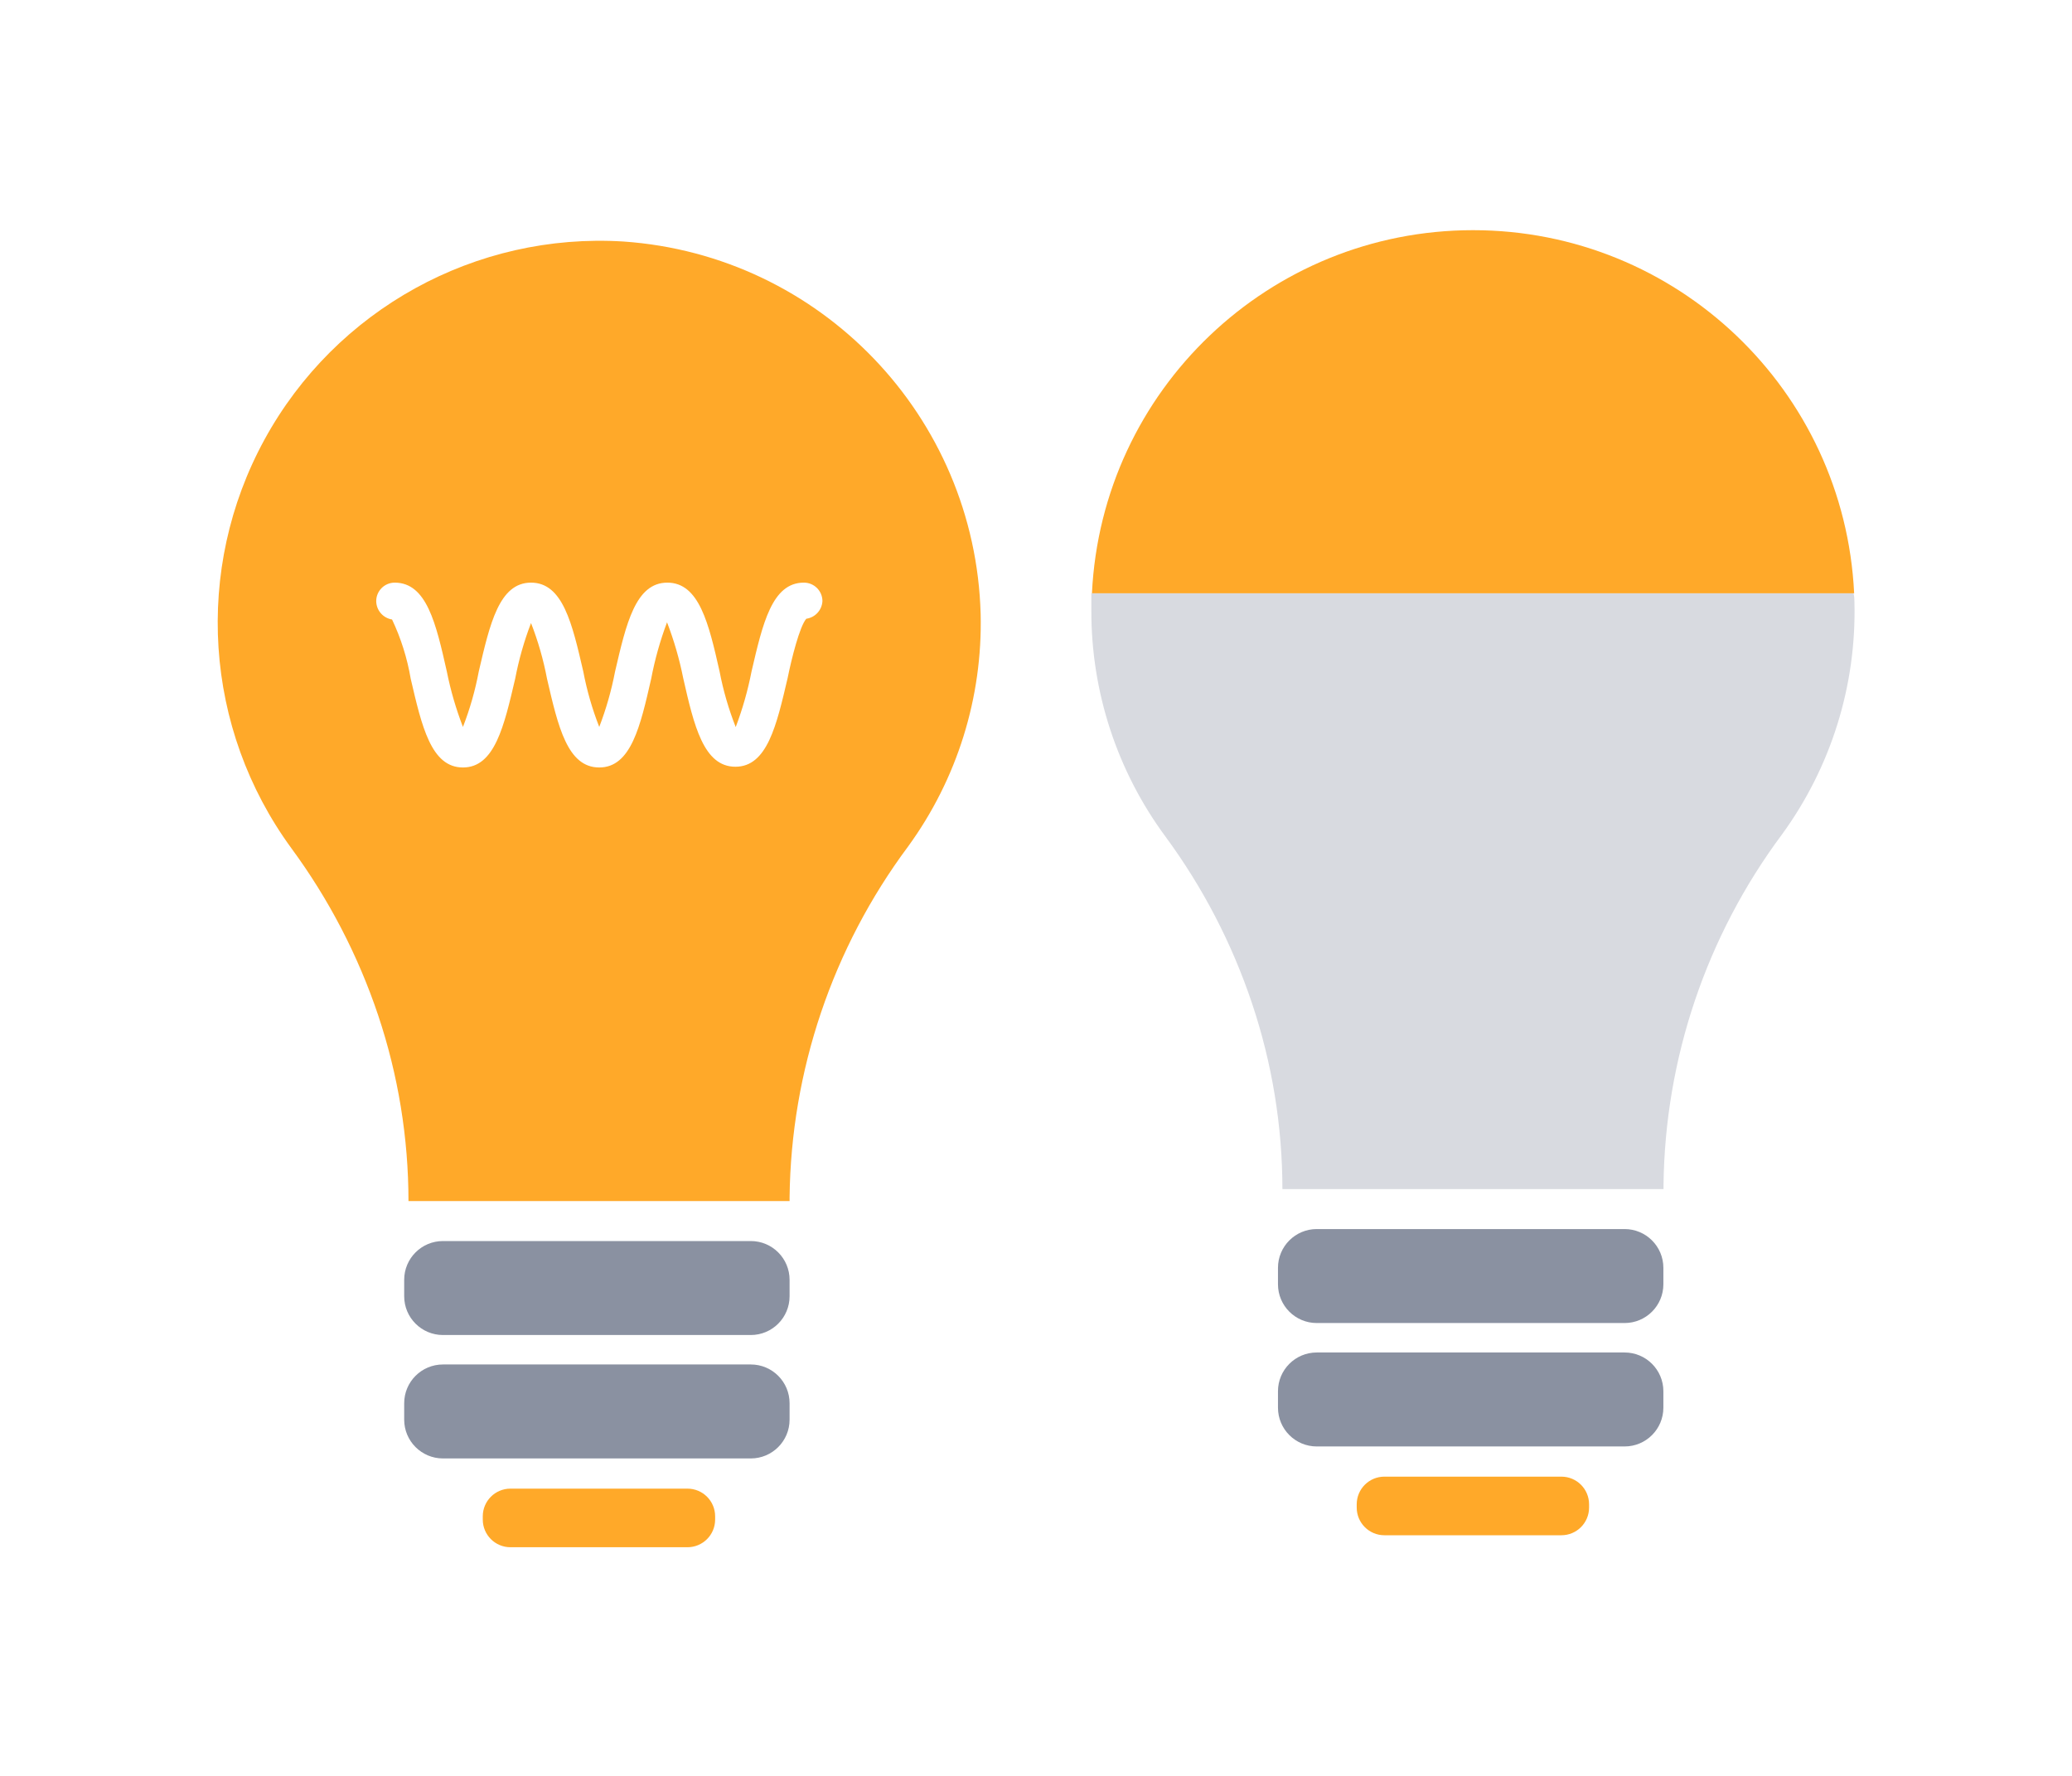
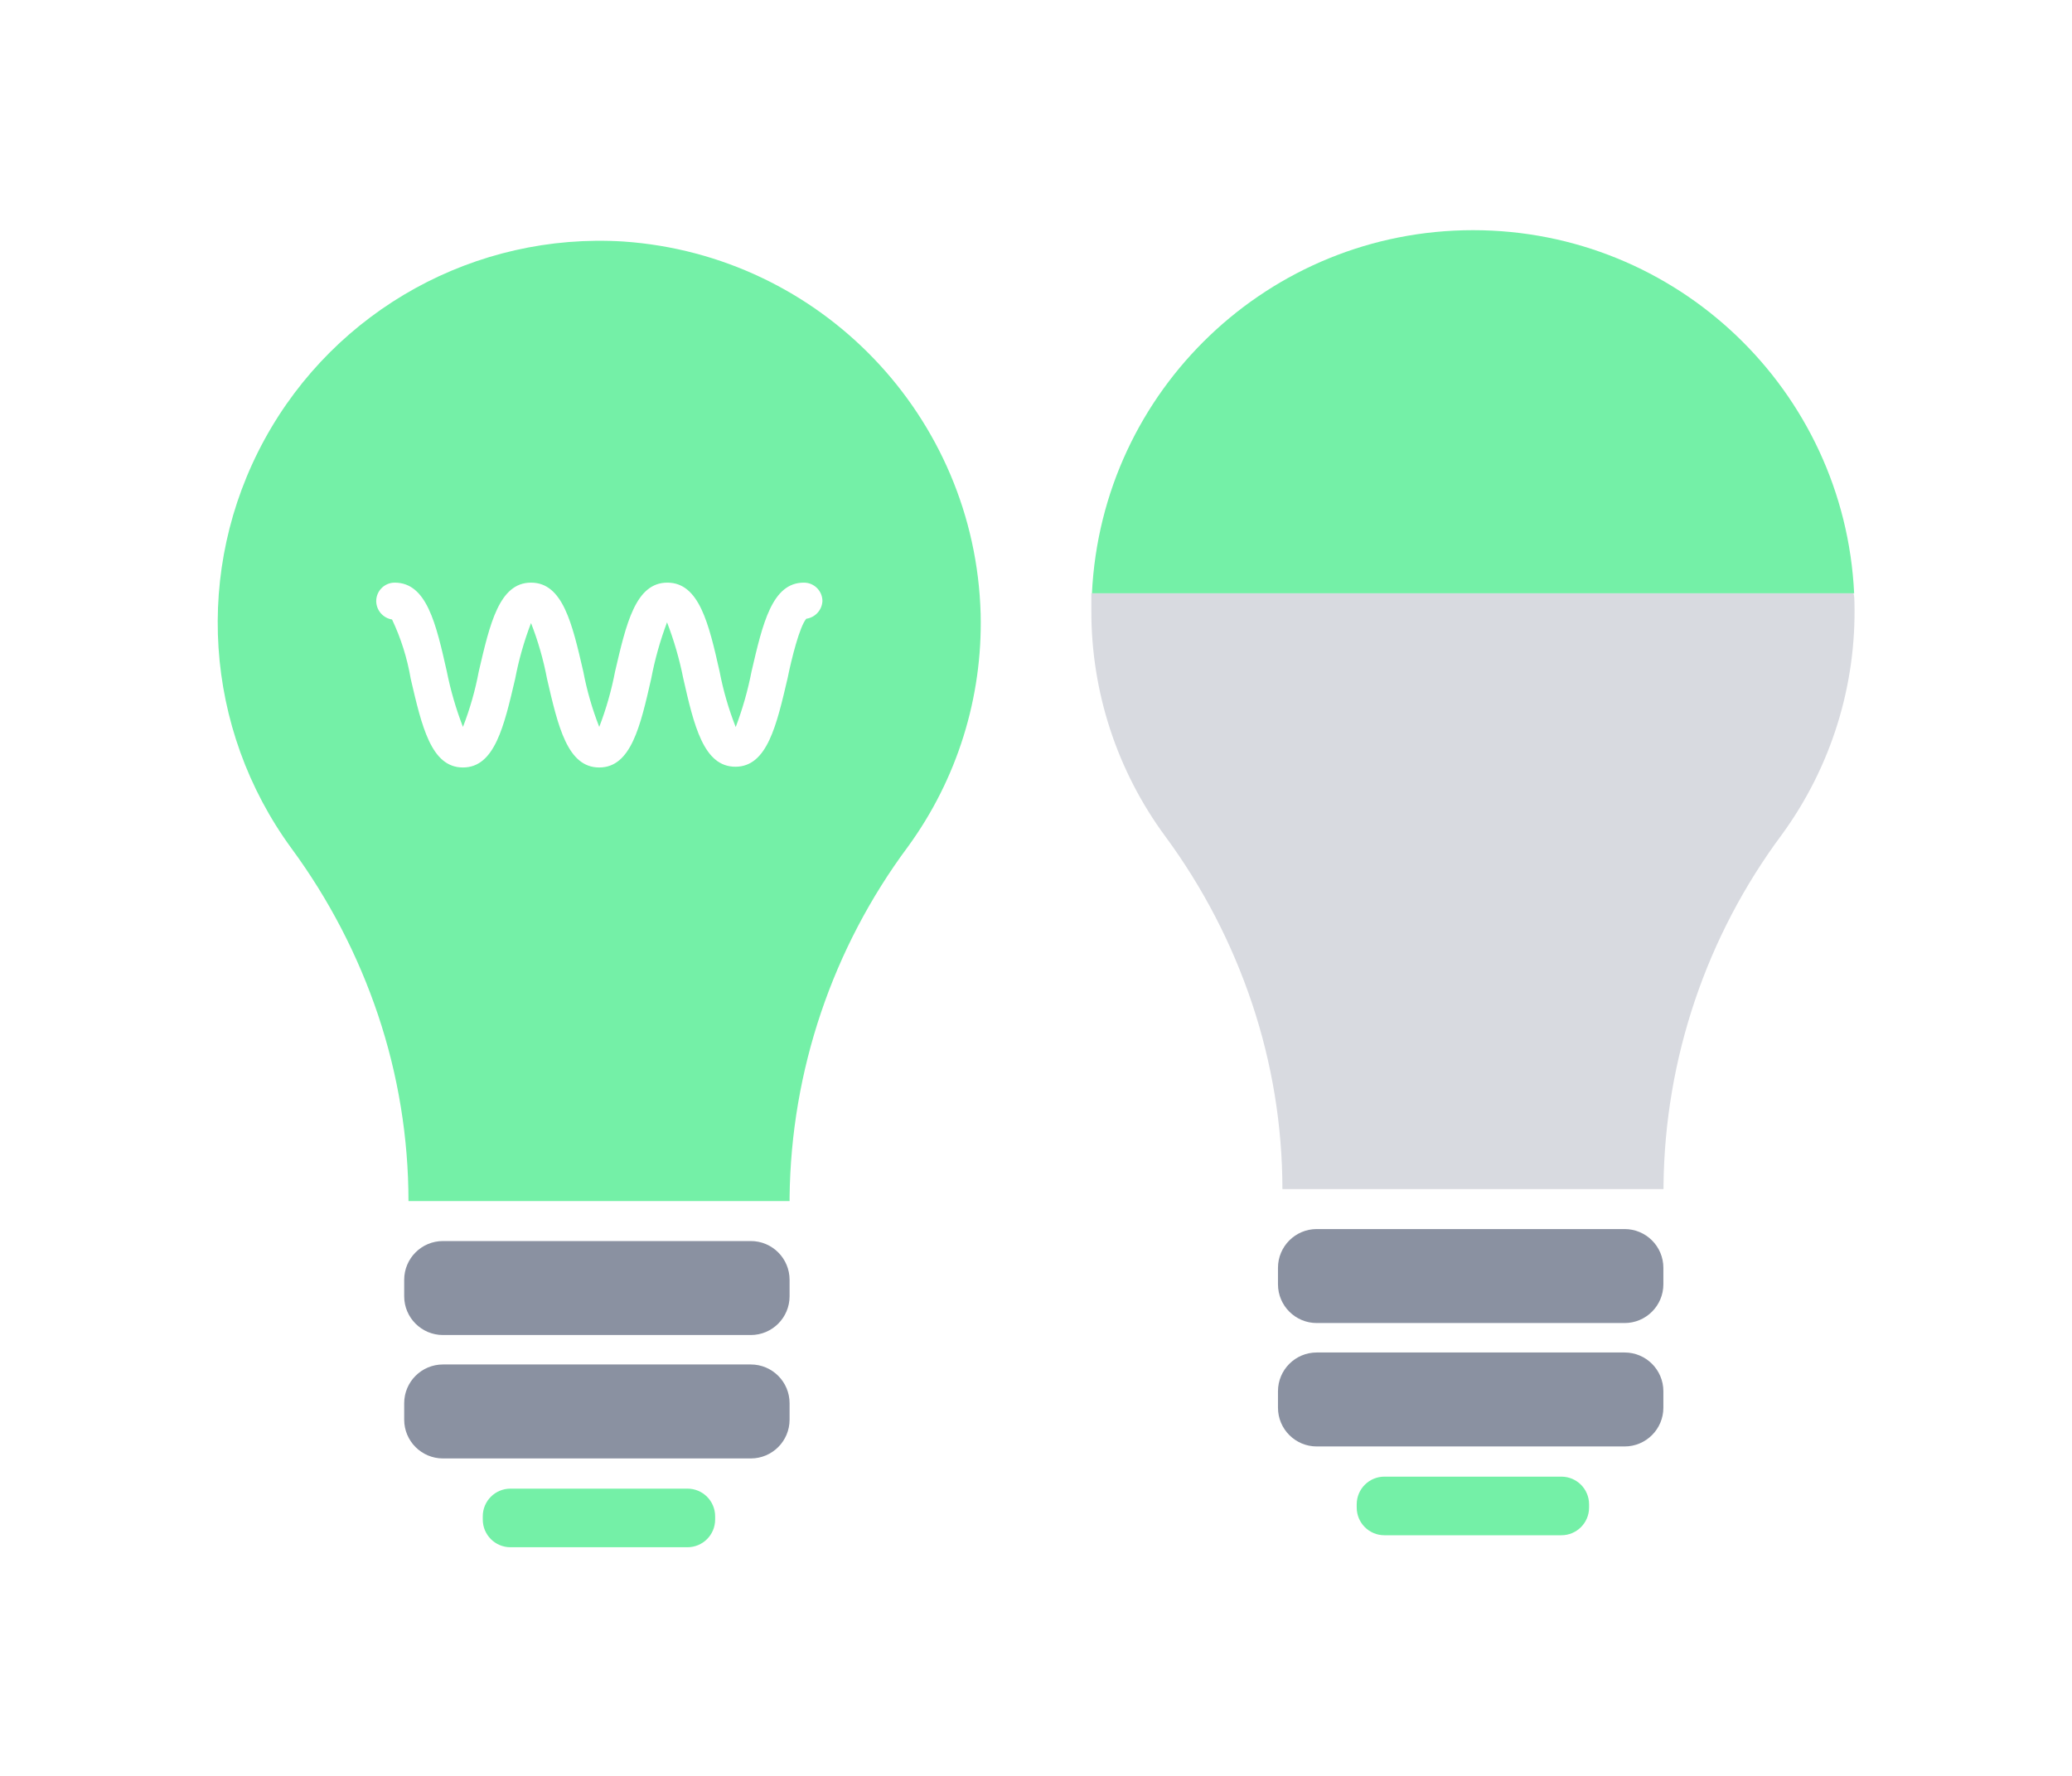
<svg xmlns="http://www.w3.org/2000/svg" id="Calque_1" data-name="Calque 1" viewBox="0 0 140 120">
  <defs>
-     <style>.cls-1{fill:#ffa929}.cls-2{fill:#8a91a1}</style>
+     <style>.cls-1{fill:#74f0a7}.cls-2{fill:#8a91a1}</style>
  </defs>
  <path class="cls-1" d="M42.13 16.32a25.81 25.81 0 0 0-22.44 41 41.1 41.1 0 0 1 5.86 11.28 39.61 39.61 0 0 1 2.05 12.56h25.75v-.26a40.45 40.45 0 0 1 8-23.69 25.65 25.65 0 0 0 4.91-15.72 25.94 25.94 0 0 0-24.13-25.17zm12.35 25.49c-.45.51-1 2.71-1.26 4-.75 3.2-1.38 6-3.53 6s-2.8-2.78-3.53-6a23 23 0 0 0-1.09-3.76A23 23 0 0 0 44 45.86c-.73 3.2-1.36 6-3.51 6s-2.78-2.76-3.53-6a21.16 21.16 0 0 0-1.08-3.76 22.08 22.08 0 0 0-1.07 3.76c-.75 3.2-1.38 6-3.53 6s-2.78-2.78-3.53-6a15.31 15.31 0 0 0-1.26-4 1.27 1.27 0 0 1-1.07-1.25 1.25 1.25 0 0 1 1.25-1.24c2.16 0 2.79 2.76 3.52 6a22.81 22.81 0 0 0 1.09 3.75 21.07 21.07 0 0 0 1.07-3.75c.75-3.22 1.38-6 3.53-6s2.78 2.76 3.53 6a21 21 0 0 0 1.08 3.75 22 22 0 0 0 1.07-3.75c.75-3.22 1.38-6 3.53-6s2.8 2.76 3.53 6a21.13 21.13 0 0 0 1.09 3.76 23 23 0 0 0 1.07-3.76c.75-3.22 1.38-6 3.53-6a1.25 1.25 0 0 1 1.26 1.24 1.27 1.27 0 0 1-1.09 1.2z" />
  <rect class="cls-2" x="27.31" y="83.86" width="26.04" height="6.35" rx="2.62" />
  <rect class="cls-2" x="27.31" y="92.2" width="26.04" height="6.35" rx="2.62" />
  <rect class="cls-1" x="32.62" y="100.59" width="15.7" height="3.96" rx="1.87" />
  <path d="M125.3 40.69a25.56 25.56 0 0 1-4.9 15.7 40.42 40.42 0 0 0-8 23.69v.27H86.65a39.61 39.61 0 0 0-2.05-12.54 40.87 40.87 0 0 0-5.86-11.29 25.61 25.61 0 0 1-5-15.26v-1.17h51.5c.05.2.06.4.06.6z" fill="#d8dae0" />
  <path class="cls-1" d="M125.28 40.09h-51.5a25.78 25.78 0 0 1 51.5 0z" />
  <rect class="cls-2" x="86.35" y="83.05" width="26.04" height="6.35" rx="2.62" />
  <rect class="cls-2" x="86.35" y="91.39" width="26.04" height="6.35" rx="2.62" />
  <rect class="cls-1" x="91.67" y="99.78" width="15.7" height="3.96" rx="1.87" />
</svg>
